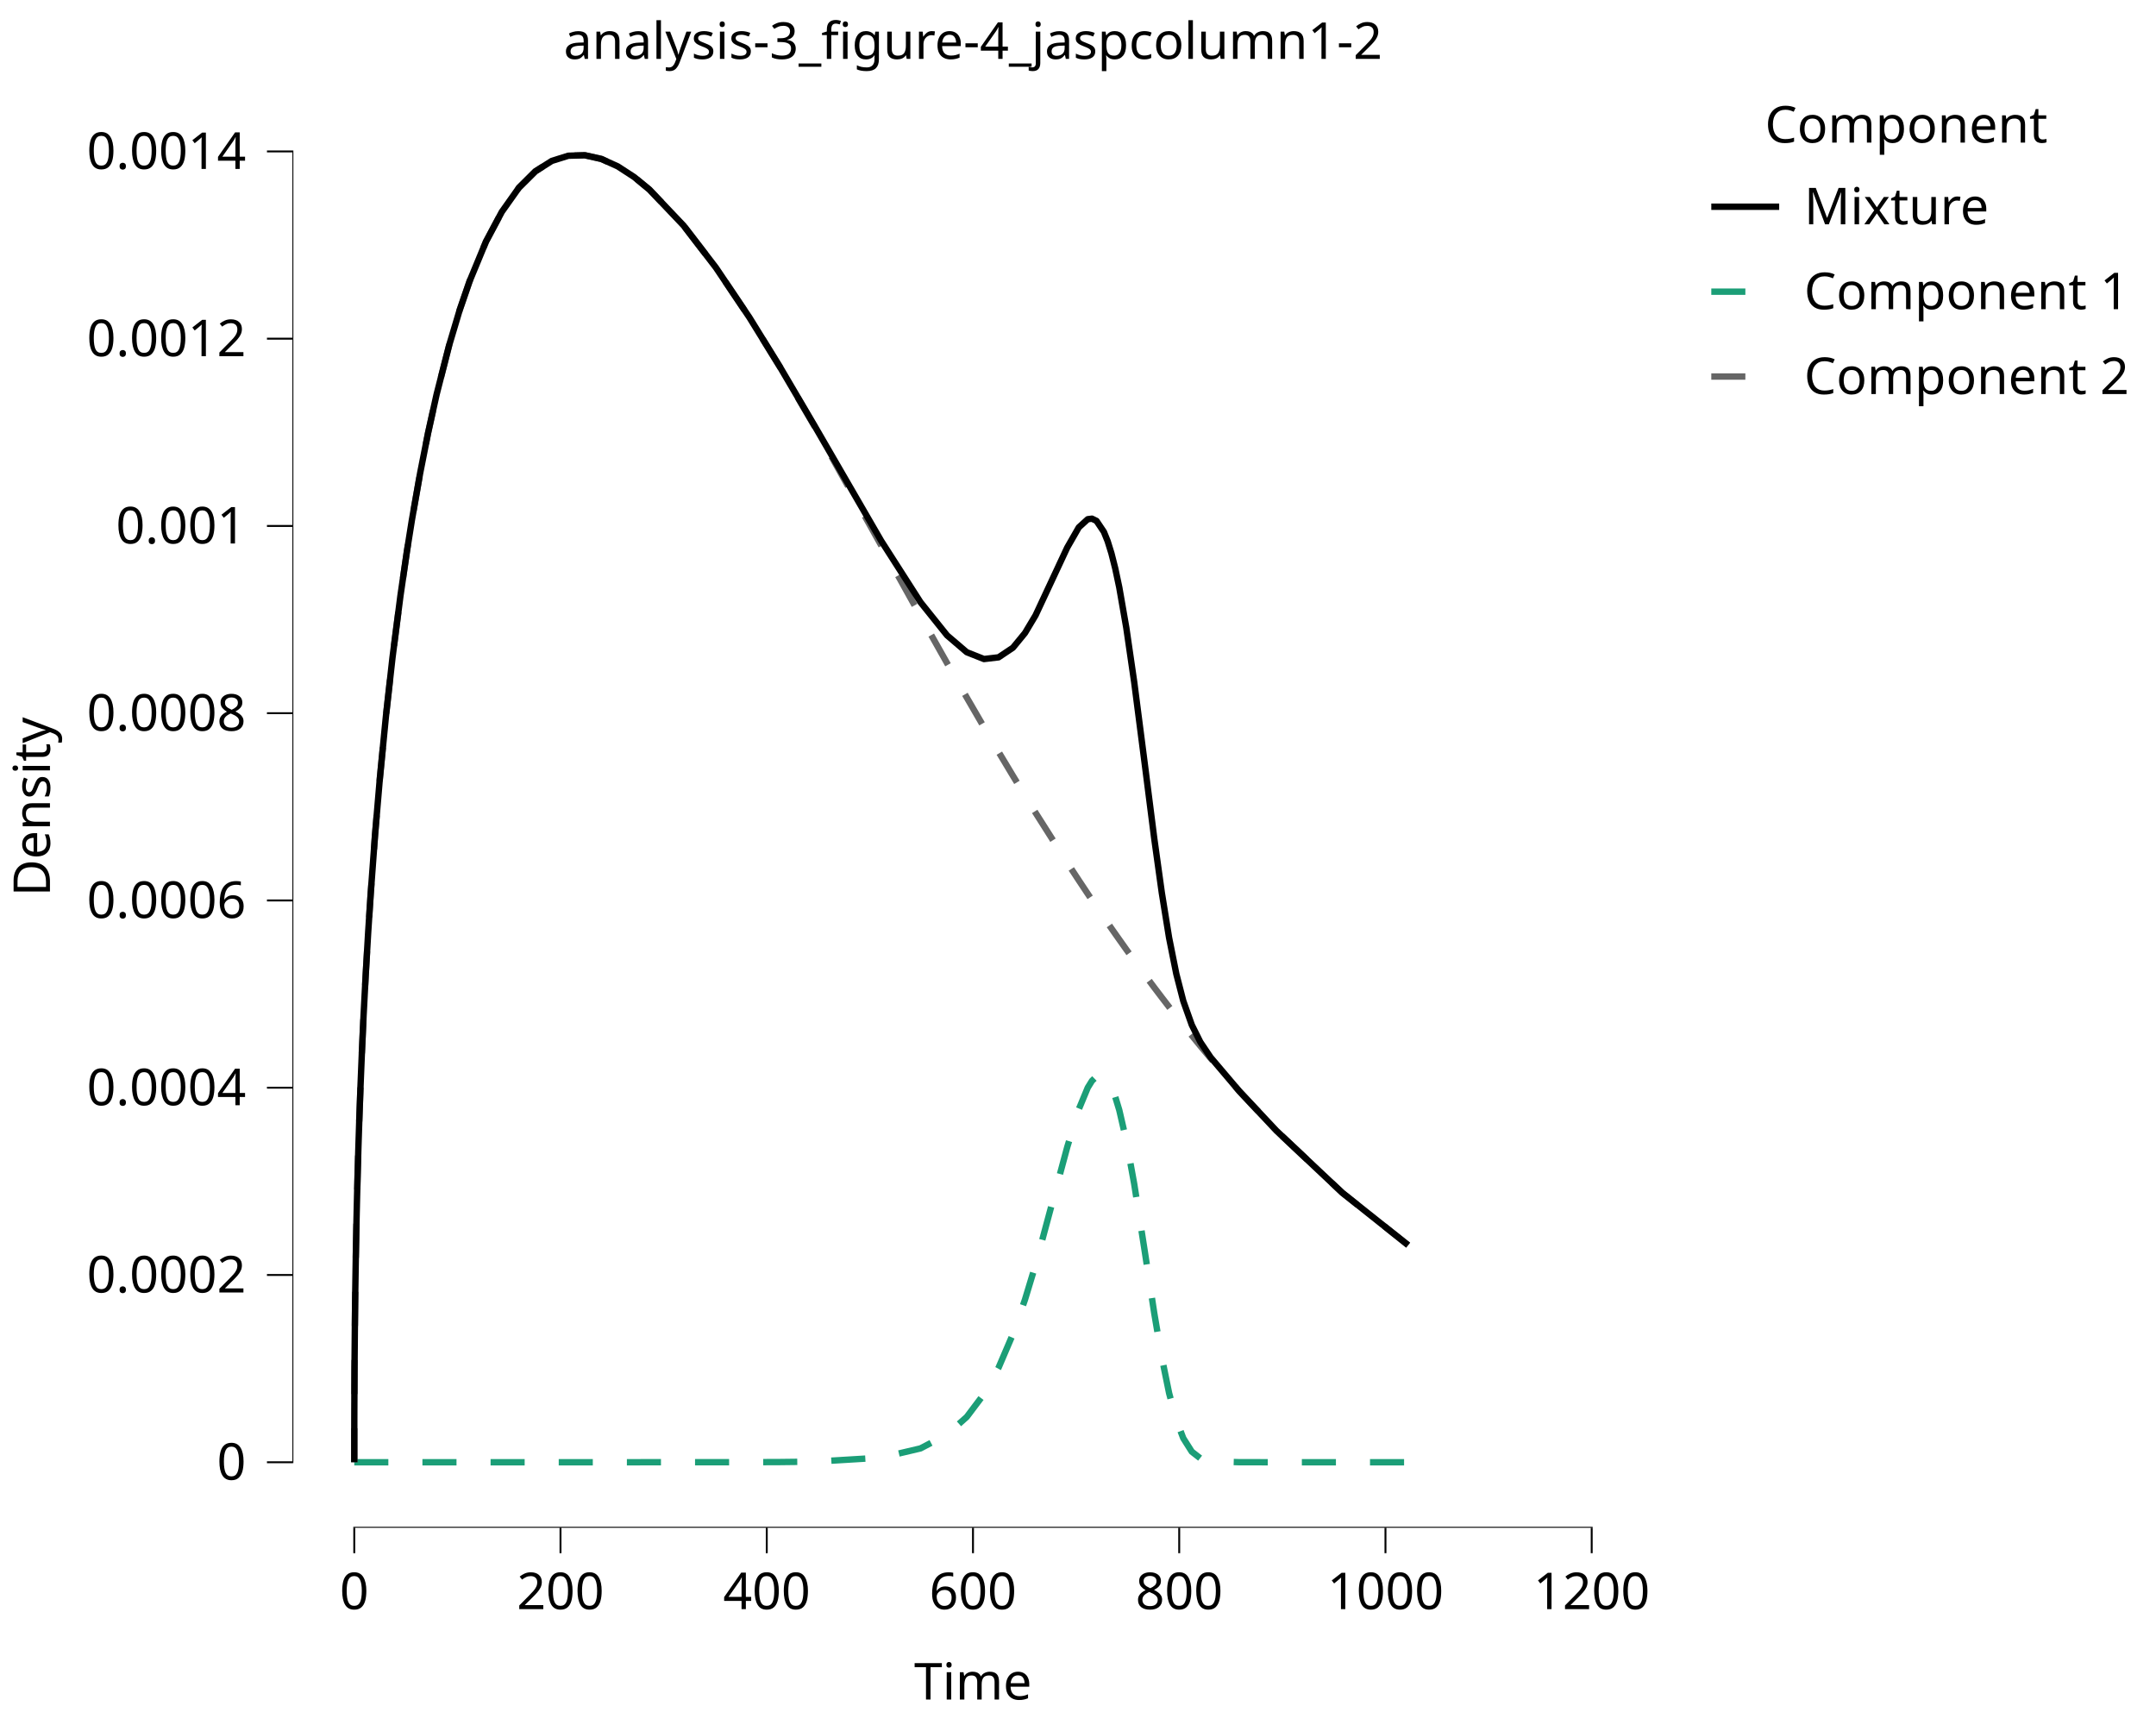
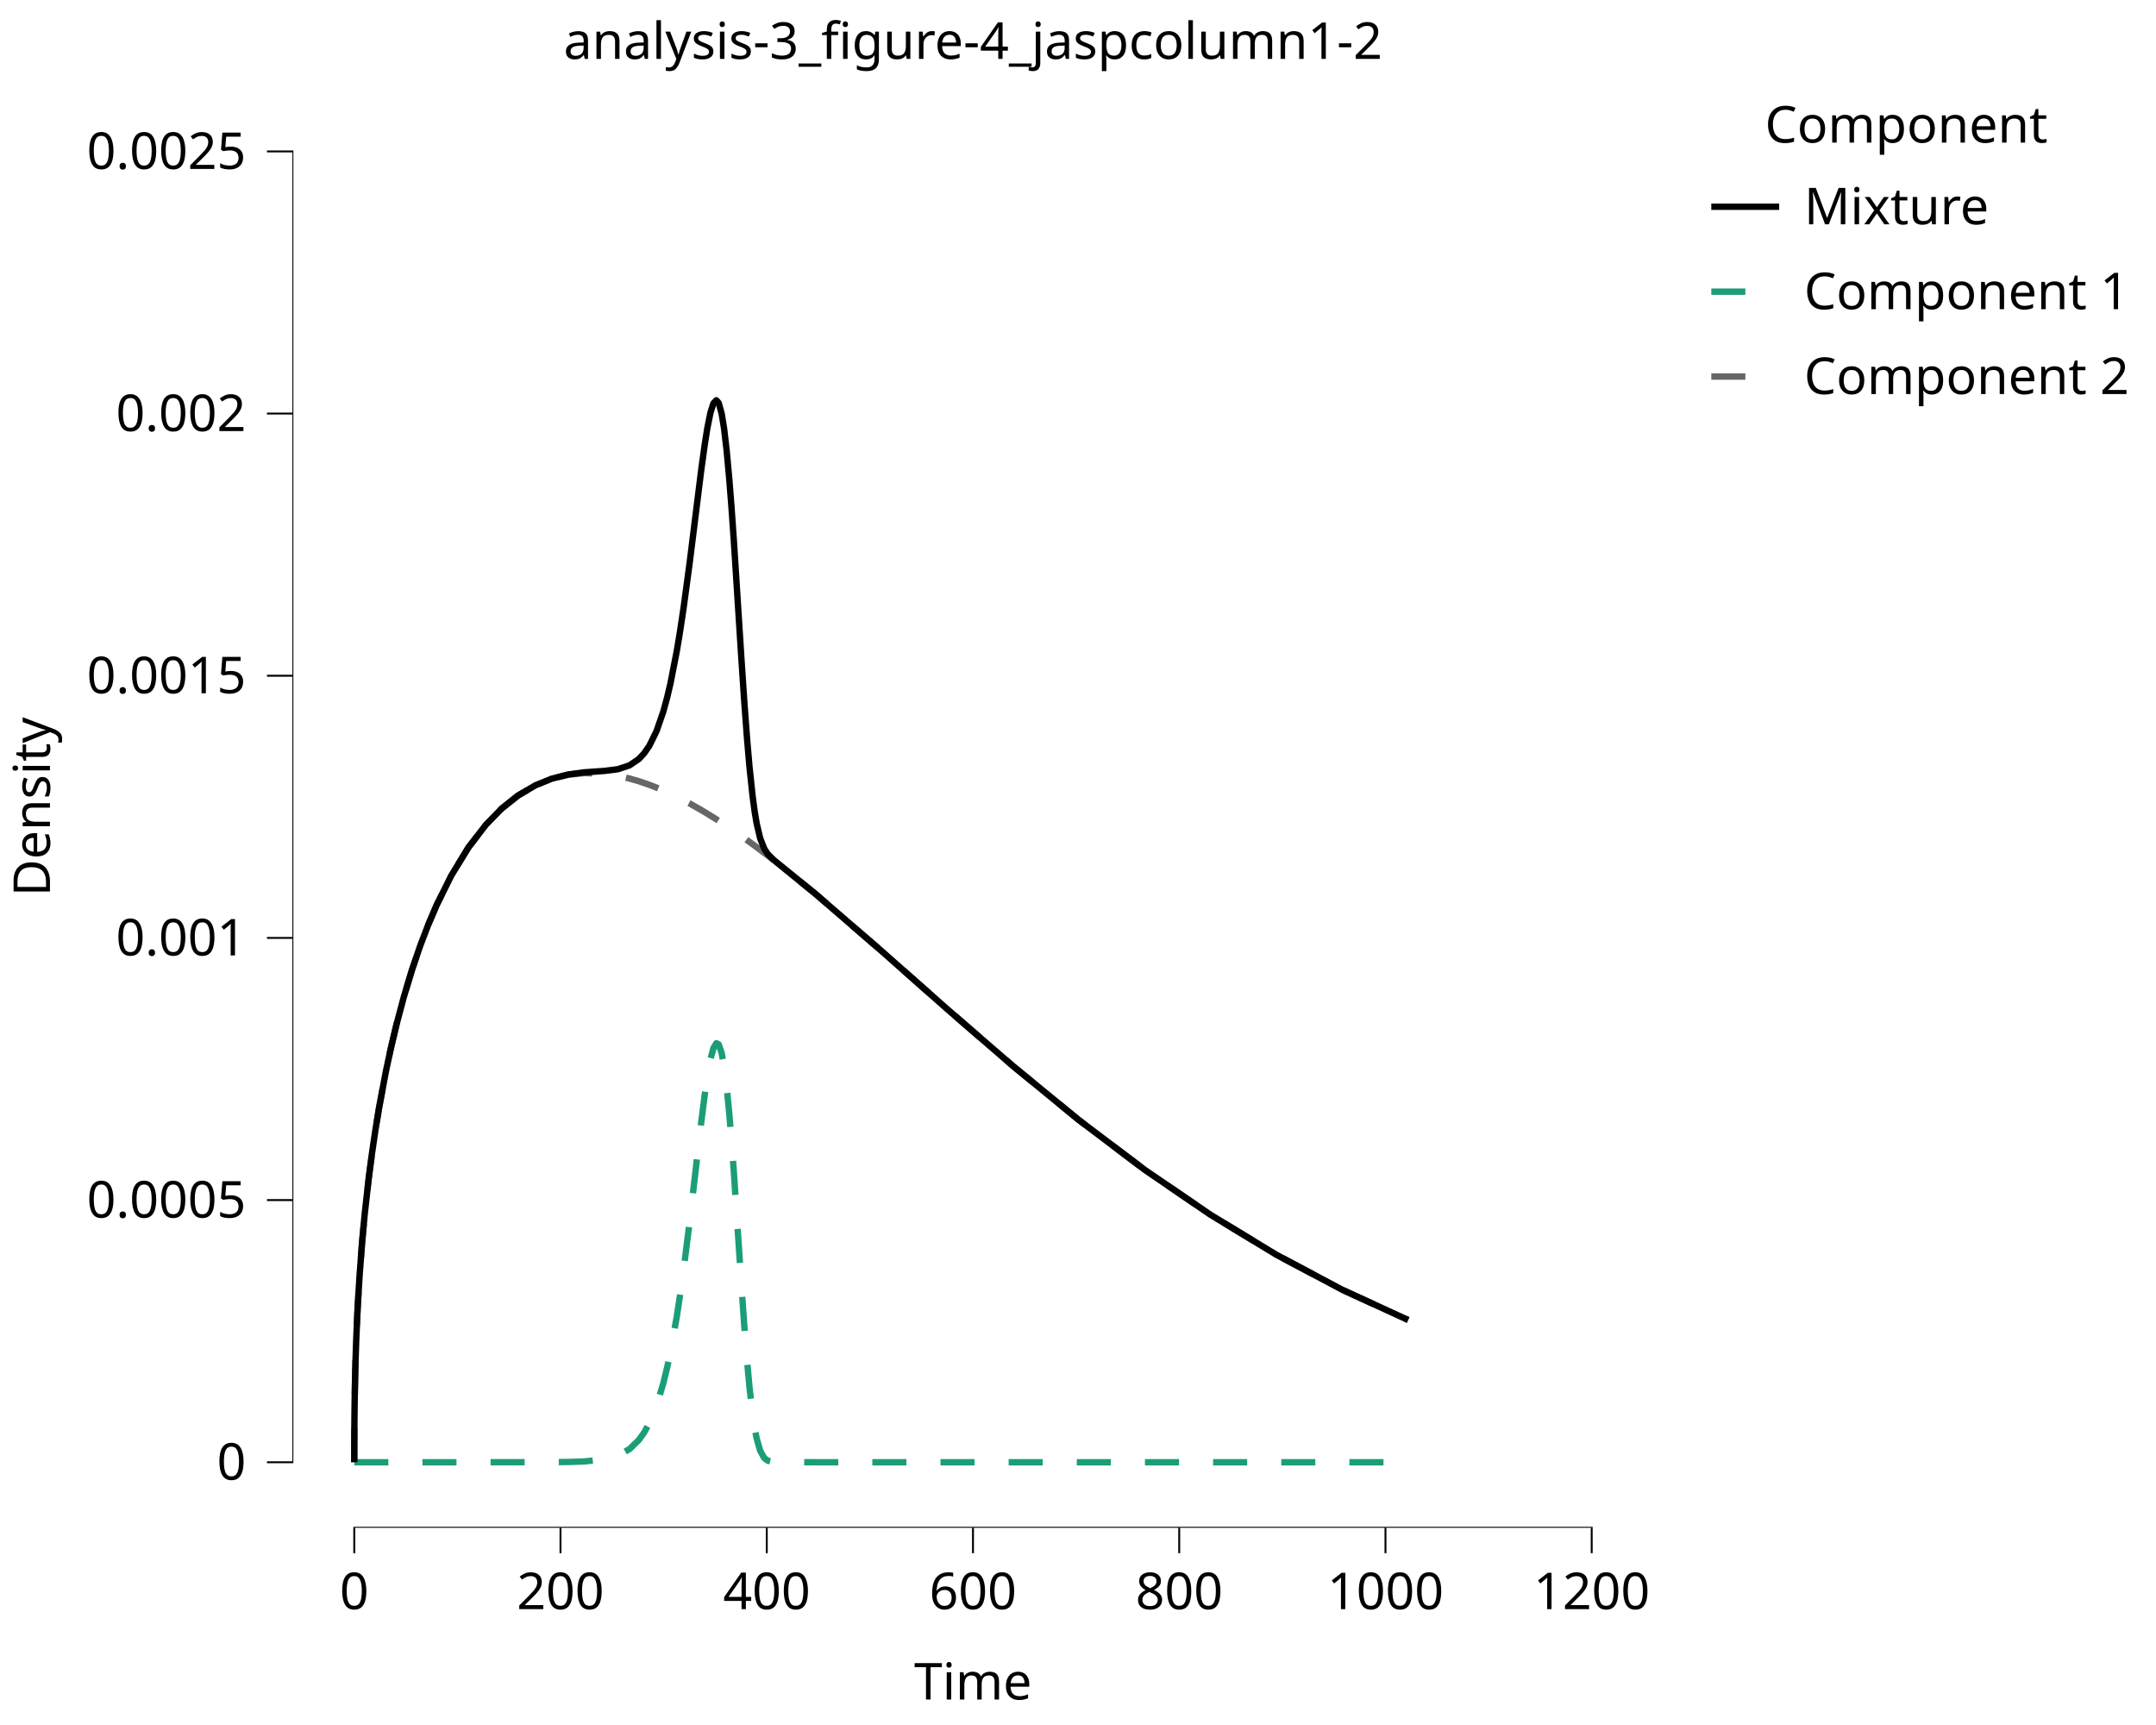
<svg xmlns="http://www.w3.org/2000/svg" class="svglite" data-engine-version="2.0" width="720.00pt" height="576.00pt" viewBox="0 0 720.00 576.00">
  <defs>
    <style type="text/css">
    .svglite line, .svglite polyline, .svglite polygon, .svglite path, .svglite rect, .svglite circle {
      fill: none;
      stroke: #000000;
      stroke-linecap: round;
      stroke-linejoin: round;
      stroke-miterlimit: 10.00;
    }
  </style>
  </defs>
  <rect width="100%" height="100%" style="stroke: none; fill: #FFFFFF;" />
  <defs>
    <clipPath id="cpMC4wMHw3MjAuMDB8MC4wMHw1NzYuMDA=">
      <rect x="0.00" y="0.00" width="720.00" height="576.00" />
    </clipPath>
  </defs>
  <g clip-path="url(#cpMC4wMHw3MjAuMDB8MC4wMHw1NzYuMDA=)">
    <rect x="0.00" y="0.00" width="720.00" height="576.00" style="stroke-width: 10.67; stroke: none;" />
  </g>
  <defs>
    <clipPath id="cpOTcuNjV8NTUyLjIxfDI4LjY4fDUxMC4xNA==">
      <rect x="97.65" y="28.68" width="454.56" height="481.46" />
    </clipPath>
  </defs>
  <g clip-path="url(#cpOTcuNjV8NTUyLjIxfDI4LjY4fDUxMC4xNA==)">
    <rect x="97.65" y="28.68" width="454.56" height="481.46" style="stroke-width: 10.67; stroke: none;" />
-     <polyline points="118.31,488.26 118.32,488.26 118.33,488.26 118.36,488.26 118.39,488.26 118.44,488.26 118.50,488.26 118.59,488.26 118.65,488.26 118.82,488.26 119.07,488.26 119.24,488.26 119.45,488.26 119.70,488.26 120.01,488.26 120.39,488.26 120.85,488.26 121.41,488.26 122.11,488.26 122.95,488.26 123.81,488.26 125.26,488.26 126.82,488.26 128.87,488.26 131.08,488.26 133.73,488.26 135.91,488.26 137.56,488.26 140.31,488.26 142.95,488.26 145.81,488.26 149.99,488.26 153.51,488.26 156.81,488.26 162.30,488.26 167.58,488.26 173.30,488.26 178.80,488.26 184.30,488.26 189.80,488.26 195.30,488.26 200.80,488.26 206.30,488.26 211.80,488.26 216.86,488.25 228.29,488.25 239.07,488.25 250.29,488.24 260.41,488.20 272.29,488.06 294.28,486.73 307.40,483.64 316.28,478.98 322.85,473.13 328.61,465.49 333.47,456.69 338.28,445.45 342.29,433.97 345.83,422.31 356.40,383.05 360.27,370.39 363.26,363.18 364.67,360.90 366.19,359.42 368.65,359.48 369.90,360.78 371.16,363.02 372.45,366.28 373.78,370.66 376.13,380.84 378.78,395.39 382.27,417.69 385.47,438.53 387.99,453.30 390.42,465.17 392.83,474.14 395.16,480.24 398.00,484.73 400.85,486.95 404.26,487.95 413.94,488.25 426.26,488.26 448.26,488.26 470.25,488.26 " style="stroke-width: 2.13; stroke: #1B9E77; stroke-dasharray: 11.38,11.38; stroke-linecap: butt;" />
-     <polyline points="118.31,488.26 118.32,475.08 118.33,471.16 118.36,464.07 118.39,456.89 118.44,450.95 118.50,443.88 118.59,435.48 118.65,430.70 118.82,419.80 119.07,406.85 119.24,399.48 119.45,391.45 119.70,382.71 120.01,373.17 120.39,362.79 120.85,351.50 121.41,339.20 122.11,325.85 122.95,311.34 123.81,298.24 125.26,278.62 126.82,260.28 128.87,239.27 131.08,219.52 133.73,198.93 135.91,183.96 137.56,173.60 140.31,157.97 142.95,144.60 145.81,131.68 149.99,115.31 153.51,103.52 156.81,93.93 162.30,80.66 167.58,70.74 173.30,62.67 178.80,57.20 184.30,53.72 189.80,52.00 195.30,51.84 200.80,53.07 206.30,55.55 211.80,59.13 216.86,63.29 228.29,75.32 239.07,89.35 250.29,106.06 260.41,122.47 272.29,142.83 294.28,182.12 307.40,205.69 316.28,221.44 322.85,232.91 328.61,242.83 333.47,251.06 338.28,259.07 342.29,265.67 345.83,271.40 356.40,288.05 360.27,293.95 363.26,298.45 364.67,300.54 366.19,302.77 368.65,306.38 369.90,308.18 371.16,310.00 372.45,311.84 373.78,313.72 376.13,317.04 378.78,320.71 382.27,325.47 385.47,329.75 387.99,333.07 390.42,336.23 392.83,339.30 395.16,342.25 398.00,345.77 400.85,349.25 404.26,353.34 413.94,364.44 426.26,377.56 448.26,398.28 470.25,415.77 " style="stroke-width: 2.13; stroke: #666666; stroke-dasharray: 11.38,11.38; stroke-linecap: butt;" />
-     <polyline points="118.31,488.26 118.32,475.08 118.33,471.16 118.36,464.07 118.39,456.89 118.44,450.95 118.50,443.88 118.59,435.48 118.65,430.70 118.82,419.80 119.07,406.85 119.24,399.48 119.45,391.45 119.70,382.71 120.01,373.17 120.39,362.79 120.85,351.50 121.41,339.20 122.11,325.85 122.95,311.34 123.81,298.24 125.26,278.62 126.82,260.28 128.87,239.27 131.08,219.52 133.73,198.93 135.91,183.96 137.56,173.60 140.31,157.97 142.95,144.60 145.81,131.68 149.99,115.31 153.51,103.52 156.81,93.93 162.30,80.66 167.58,70.74 173.30,62.67 178.80,57.20 184.30,53.72 189.80,52.00 195.30,51.84 200.80,53.07 206.30,55.55 211.80,59.13 216.86,63.29 228.29,75.32 239.07,89.35 250.29,106.04 260.41,122.42 272.29,142.64 294.28,180.60 307.40,201.08 316.28,212.16 322.85,217.78 328.61,220.06 333.47,219.49 338.28,216.27 342.29,211.38 345.83,205.46 356.40,182.84 360.27,176.09 363.26,173.37 364.67,173.19 366.19,173.94 368.65,177.61 369.90,180.71 371.16,184.76 372.45,189.86 373.78,196.13 376.13,209.62 378.78,227.84 382.27,254.90 385.47,280.02 387.99,298.12 390.42,313.15 392.83,325.19 395.16,334.24 398.00,342.24 400.85,347.95 404.26,353.03 413.94,364.44 426.26,377.56 448.26,398.28 470.25,415.77 " style="stroke-width: 2.13; stroke-linecap: butt;" />
+     <polyline points="118.31,488.26 118.32,488.26 118.33,488.26 118.35,488.26 118.38,488.26 118.42,488.26 118.47,488.26 118.60,488.26 118.74,488.26 118.95,488.26 119.27,488.26 119.48,488.26 120.07,488.26 120.94,488.26 121.83,488.26 123.15,488.26 124.24,488.26 125.35,488.26 126.56,488.26 128.87,488.26 130.58,488.26 132.39,488.26 134.81,488.26 137.56,488.26 140.31,488.26 142.95,488.26 145.81,488.26 150.70,488.26 156.42,488.26 162.30,488.26 167.58,488.25 172.97,488.25 178.80,488.25 184.30,488.23 189.80,488.17 195.11,488.00 201.93,487.27 206.30,486.05 210.22,483.87 213.34,480.84 215.10,478.36 216.86,475.19 219.25,469.38 221.52,461.87 222.79,456.65 223.89,451.47 225.99,439.74 227.04,432.93 228.29,423.97 230.28,408.18 234.21,374.43 235.36,365.44 236.22,359.51 237.25,353.75 238.25,349.96 239.23,348.34 240.01,348.74 240.99,351.61 241.80,356.05 242.64,362.66 243.54,371.79 244.27,380.59 245.07,391.38 247.54,428.27 248.53,442.35 249.48,454.38 250.29,463.19 251.34,472.27 252.05,477.01 252.69,480.33 253.86,484.42 255.21,486.84 256.37,487.74 258.31,488.19 272.29,488.26 294.28,488.26 316.28,488.26 338.28,488.26 360.27,488.26 382.27,488.26 404.26,488.26 426.26,488.26 448.26,488.26 470.25,488.26 " style="stroke-width: 2.13; stroke: #1B9E77; stroke-dasharray: 11.38,11.38; stroke-linecap: butt;" />
+     <polyline points="118.31,488.26 118.32,480.91 118.33,479.54 118.35,475.99 118.38,472.40 118.42,469.45 118.47,465.94 118.60,459.42 118.74,454.05 118.95,447.68 119.27,440.13 119.48,435.85 120.07,426.11 120.94,414.59 121.83,405.08 123.15,393.33 124.24,385.02 125.35,377.47 126.56,370.08 128.87,357.76 130.58,349.80 132.39,342.17 134.81,333.07 137.56,323.93 140.31,315.86 142.95,308.94 145.81,302.23 150.70,292.38 156.42,283.00 162.30,275.36 167.58,269.95 172.97,265.66 178.80,262.23 184.30,260.02 189.80,258.69 195.11,258.14 201.93,258.39 206.30,259.06 210.22,259.96 213.34,260.86 215.10,261.45 216.86,262.07 219.25,263.00 221.52,263.96 222.79,264.53 223.89,265.03 225.99,266.04 227.04,266.57 228.29,267.21 230.28,268.27 234.21,270.50 235.36,271.18 236.22,271.71 237.25,272.34 238.25,272.96 239.23,273.58 240.01,274.08 240.99,274.71 241.80,275.24 242.64,275.80 243.54,276.41 244.27,276.90 245.07,277.44 247.54,279.16 248.53,279.87 249.48,280.55 250.29,281.13 251.34,281.89 252.05,282.42 252.69,282.89 253.86,283.76 255.21,284.78 256.37,285.66 258.31,287.15 272.29,298.45 294.28,317.46 316.28,336.92 338.28,355.96 360.27,373.98 382.27,390.61 404.26,405.63 426.26,418.99 448.26,430.67 470.25,440.77 " style="stroke-width: 2.13; stroke: #666666; stroke-dasharray: 11.38,11.38; stroke-linecap: butt;" />
+     <polyline points="118.31,488.26 118.32,480.91 118.33,479.54 118.35,475.99 118.38,472.40 118.42,469.45 118.47,465.94 118.60,459.42 118.74,454.05 118.95,447.68 119.27,440.13 119.48,435.85 120.07,426.11 120.94,414.59 121.83,405.08 123.15,393.33 124.24,385.02 125.35,377.47 126.56,370.08 128.87,357.76 130.58,349.80 132.39,342.17 134.81,333.07 137.56,323.93 140.31,315.86 142.95,308.94 145.81,302.23 150.70,292.38 156.42,283.00 162.30,275.36 167.58,269.95 172.97,265.66 178.80,262.23 184.30,260.00 189.80,258.60 195.11,257.89 201.93,257.41 206.30,256.86 210.22,255.57 213.34,253.45 215.10,251.56 216.86,249.01 219.25,244.13 221.52,237.58 222.79,232.92 223.89,228.25 225.99,217.53 227.04,211.24 228.29,202.93 230.28,188.20 234.21,156.67 235.36,148.37 236.22,142.96 237.25,137.83 238.25,134.67 239.23,133.66 240.01,134.56 240.99,138.07 241.80,143.04 242.64,150.20 243.54,159.94 244.27,169.23 245.07,180.57 247.54,219.18 248.53,233.96 249.48,246.67 250.29,256.07 251.34,265.91 252.05,271.17 252.69,274.97 253.86,279.93 255.21,283.36 256.37,285.15 258.31,287.09 272.29,298.45 294.28,317.46 316.28,336.92 338.28,355.96 360.27,373.98 382.27,390.61 404.26,405.63 426.26,418.99 448.26,430.67 470.25,440.77 " style="stroke-width: 2.13; stroke-linecap: butt;" />
    <line x1="117.99" y1="510.14" x2="531.87" y2="510.14" style="stroke-width: 0.64; stroke-linecap: butt;" />
    <line x1="97.65" y1="488.57" x2="97.65" y2="50.24" style="stroke-width: 0.64; stroke-linecap: butt;" />
    <rect x="97.65" y="28.68" width="454.56" height="481.46" style="stroke-width: 0.00; stroke: none;" />
  </g>
  <g clip-path="url(#cpMC4wMHw3MjAuMDB8MC4wMHw1NzYuMDA=)">
    <polyline points="97.65,510.14 97.65,28.68 " style="stroke-width: 0.00; stroke: none; stroke-linecap: butt;" />
    <text x="82.17" y="494.10" text-anchor="end" style="font-size: 17.00px; font-family: sans;" textLength="9.46px" lengthAdjust="spacingAndGlyphs">0</text>
-     <text x="82.17" y="431.58" text-anchor="end" style="font-size: 17.00px; font-family: sans;" textLength="52.00px" lengthAdjust="spacingAndGlyphs">0.0002</text>
-     <text x="82.17" y="369.05" text-anchor="end" style="font-size: 17.00px; font-family: sans;" textLength="52.00px" lengthAdjust="spacingAndGlyphs">0.0004</text>
-     <text x="82.17" y="306.52" text-anchor="end" style="font-size: 17.00px; font-family: sans;" textLength="52.00px" lengthAdjust="spacingAndGlyphs">0.0006</text>
-     <text x="82.17" y="243.99" text-anchor="end" style="font-size: 17.00px; font-family: sans;" textLength="52.00px" lengthAdjust="spacingAndGlyphs">0.0008</text>
-     <text x="82.17" y="181.47" text-anchor="end" style="font-size: 17.00px; font-family: sans;" textLength="42.54px" lengthAdjust="spacingAndGlyphs">0.001</text>
-     <text x="82.17" y="118.94" text-anchor="end" style="font-size: 17.00px; font-family: sans;" textLength="52.00px" lengthAdjust="spacingAndGlyphs">0.0012</text>
-     <text x="82.17" y="56.41" text-anchor="end" style="font-size: 17.00px; font-family: sans;" textLength="52.00px" lengthAdjust="spacingAndGlyphs">0.0014</text>
+     <text x="82.17" y="406.57" text-anchor="end" style="font-size: 17.00px; font-family: sans;" textLength="52.00px" lengthAdjust="spacingAndGlyphs">0.0005</text>
+     <text x="82.17" y="319.03" text-anchor="end" style="font-size: 17.00px; font-family: sans;" textLength="42.54px" lengthAdjust="spacingAndGlyphs">0.001</text>
+     <text x="82.17" y="231.49" text-anchor="end" style="font-size: 17.00px; font-family: sans;" textLength="52.00px" lengthAdjust="spacingAndGlyphs">0.0015</text>
+     <text x="82.17" y="143.95" text-anchor="end" style="font-size: 17.00px; font-family: sans;" textLength="42.54px" lengthAdjust="spacingAndGlyphs">0.002</text>
+     <text x="82.17" y="56.41" text-anchor="end" style="font-size: 17.00px; font-family: sans;" textLength="52.00px" lengthAdjust="spacingAndGlyphs">0.0025</text>
    <polyline points="89.15,488.26 97.65,488.26 " style="stroke-width: 0.64; stroke-linecap: butt;" />
-     <polyline points="89.15,425.73 97.65,425.73 " style="stroke-width: 0.64; stroke-linecap: butt;" />
-     <polyline points="89.15,363.20 97.65,363.20 " style="stroke-width: 0.64; stroke-linecap: butt;" />
-     <polyline points="89.15,300.67 97.65,300.67 " style="stroke-width: 0.64; stroke-linecap: butt;" />
-     <polyline points="89.15,238.15 97.65,238.15 " style="stroke-width: 0.64; stroke-linecap: butt;" />
-     <polyline points="89.15,175.62 97.65,175.62 " style="stroke-width: 0.64; stroke-linecap: butt;" />
-     <polyline points="89.15,113.09 97.65,113.09 " style="stroke-width: 0.64; stroke-linecap: butt;" />
+     <polyline points="89.15,400.72 97.65,400.72 " style="stroke-width: 0.64; stroke-linecap: butt;" />
+     <polyline points="89.15,313.18 97.65,313.18 " style="stroke-width: 0.64; stroke-linecap: butt;" />
+     <polyline points="89.15,225.64 97.65,225.64 " style="stroke-width: 0.64; stroke-linecap: butt;" />
+     <polyline points="89.15,138.10 97.65,138.10 " style="stroke-width: 0.64; stroke-linecap: butt;" />
    <polyline points="89.15,50.56 97.65,50.56 " style="stroke-width: 0.64; stroke-linecap: butt;" />
    <polyline points="97.65,510.14 552.21,510.14 " style="stroke-width: 0.00; stroke: none; stroke-linecap: butt;" />
    <polyline points="118.31,518.64 118.31,510.14 " style="stroke-width: 0.64; stroke-linecap: butt;" />
    <polyline points="187.18,518.64 187.18,510.14 " style="stroke-width: 0.64; stroke-linecap: butt;" />
    <polyline points="256.06,518.64 256.06,510.14 " style="stroke-width: 0.64; stroke-linecap: butt;" />
    <polyline points="324.93,518.64 324.93,510.14 " style="stroke-width: 0.64; stroke-linecap: butt;" />
    <polyline points="393.80,518.64 393.80,510.14 " style="stroke-width: 0.64; stroke-linecap: butt;" />
    <polyline points="462.68,518.64 462.68,510.14 " style="stroke-width: 0.64; stroke-linecap: butt;" />
    <polyline points="531.55,518.64 531.55,510.14 " style="stroke-width: 0.64; stroke-linecap: butt;" />
    <text x="118.31" y="537.32" text-anchor="middle" style="font-size: 17.00px; font-family: sans;" textLength="9.46px" lengthAdjust="spacingAndGlyphs">0</text>
    <text x="187.18" y="537.32" text-anchor="middle" style="font-size: 17.00px; font-family: sans;" textLength="28.37px" lengthAdjust="spacingAndGlyphs">200</text>
    <text x="256.06" y="537.32" text-anchor="middle" style="font-size: 17.00px; font-family: sans;" textLength="28.37px" lengthAdjust="spacingAndGlyphs">400</text>
    <text x="324.93" y="537.32" text-anchor="middle" style="font-size: 17.00px; font-family: sans;" textLength="28.37px" lengthAdjust="spacingAndGlyphs">600</text>
    <text x="393.80" y="537.32" text-anchor="middle" style="font-size: 17.00px; font-family: sans;" textLength="28.37px" lengthAdjust="spacingAndGlyphs">800</text>
    <text x="462.68" y="537.32" text-anchor="middle" style="font-size: 17.00px; font-family: sans;" textLength="37.82px" lengthAdjust="spacingAndGlyphs">1000</text>
    <text x="531.55" y="537.32" text-anchor="middle" style="font-size: 17.00px; font-family: sans;" textLength="37.82px" lengthAdjust="spacingAndGlyphs">1200</text>
    <text x="324.93" y="567.49" text-anchor="middle" style="font-size: 17.00px; font-family: sans;" textLength="37.78px" lengthAdjust="spacingAndGlyphs">Time</text>
    <text transform="translate(16.68,269.41) rotate(-90)" text-anchor="middle" style="font-size: 17.00px; font-family: sans;" textLength="56.70px" lengthAdjust="spacingAndGlyphs">Density</text>
    <rect x="563.17" y="28.68" width="146.87" height="116.71" style="stroke-width: 0.75; stroke: none;" />
    <rect x="563.17" y="28.68" width="146.87" height="116.71" style="stroke-width: 10.67; stroke: none;" />
    <text x="636.60" y="47.62" text-anchor="middle" style="font-size: 17.00px; font-family: sans;" textLength="87.90px" lengthAdjust="spacingAndGlyphs">Component</text>
    <rect x="568.65" y="54.87" width="28.35" height="28.35" style="stroke-width: 10.67; stroke: none;" />
    <line x1="571.49" y1="69.04" x2="594.16" y2="69.04" style="stroke-width: 2.13; stroke-linecap: butt;" />
    <rect x="568.65" y="83.21" width="28.35" height="28.35" style="stroke-width: 10.67; stroke: none;" />
    <line x1="571.49" y1="97.39" x2="594.16" y2="97.39" style="stroke-width: 2.13; stroke: #1B9E77; stroke-dasharray: 11.38,11.38; stroke-linecap: butt;" />
    <rect x="568.65" y="111.56" width="28.35" height="28.35" style="stroke-width: 10.67; stroke: none;" />
    <line x1="571.49" y1="125.73" x2="594.16" y2="125.73" style="stroke-width: 2.13; stroke: #666666; stroke-dasharray: 11.38,11.38; stroke-linecap: butt;" />
    <text x="602.48" y="74.89" style="font-size: 17.00px; font-family: sans;" textLength="55.74px" lengthAdjust="spacingAndGlyphs">Mixture</text>
    <text x="602.48" y="103.24" style="font-size: 17.00px; font-family: sans;" textLength="102.08px" lengthAdjust="spacingAndGlyphs">Component 1</text>
    <text x="602.48" y="131.58" style="font-size: 17.00px; font-family: sans;" textLength="102.08px" lengthAdjust="spacingAndGlyphs">Component 2</text>
    <text x="324.93" y="19.67" text-anchor="middle" style="font-size: 17.00px; font-family: sans;" textLength="263.68px" lengthAdjust="spacingAndGlyphs">analysis-3_figure-4_jaspcolumn1-2</text>
  </g>
</svg>
